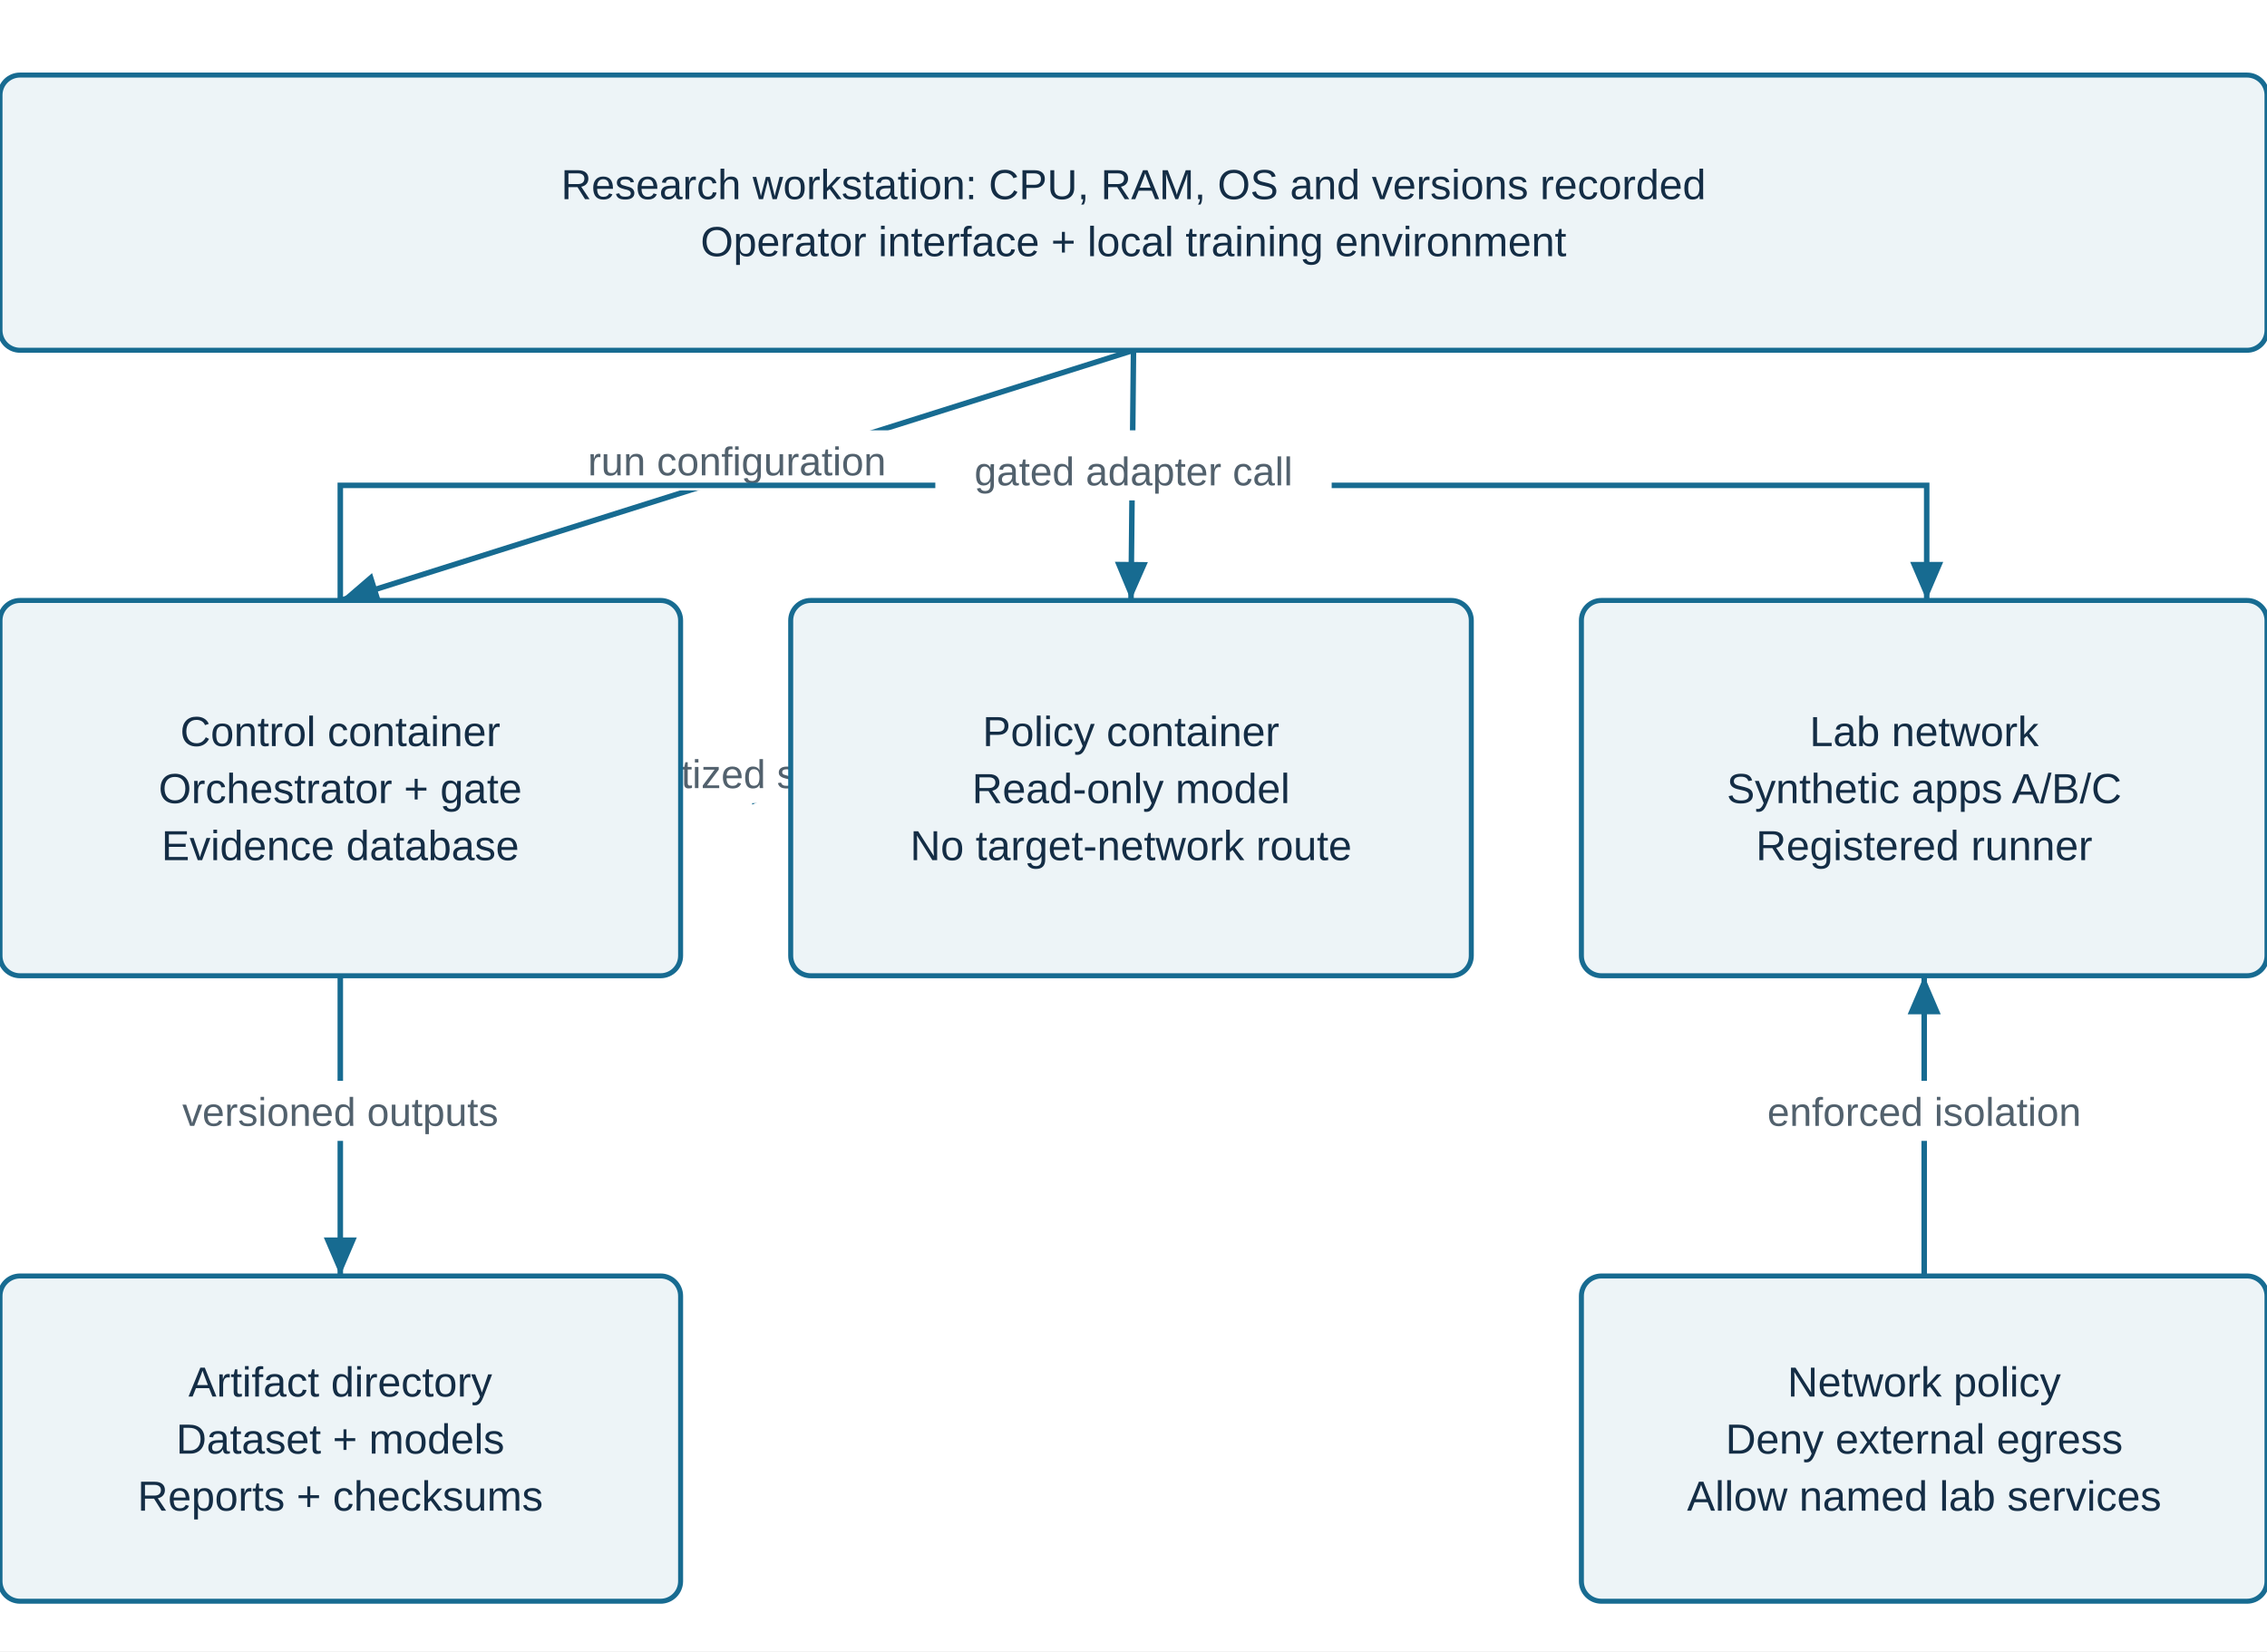
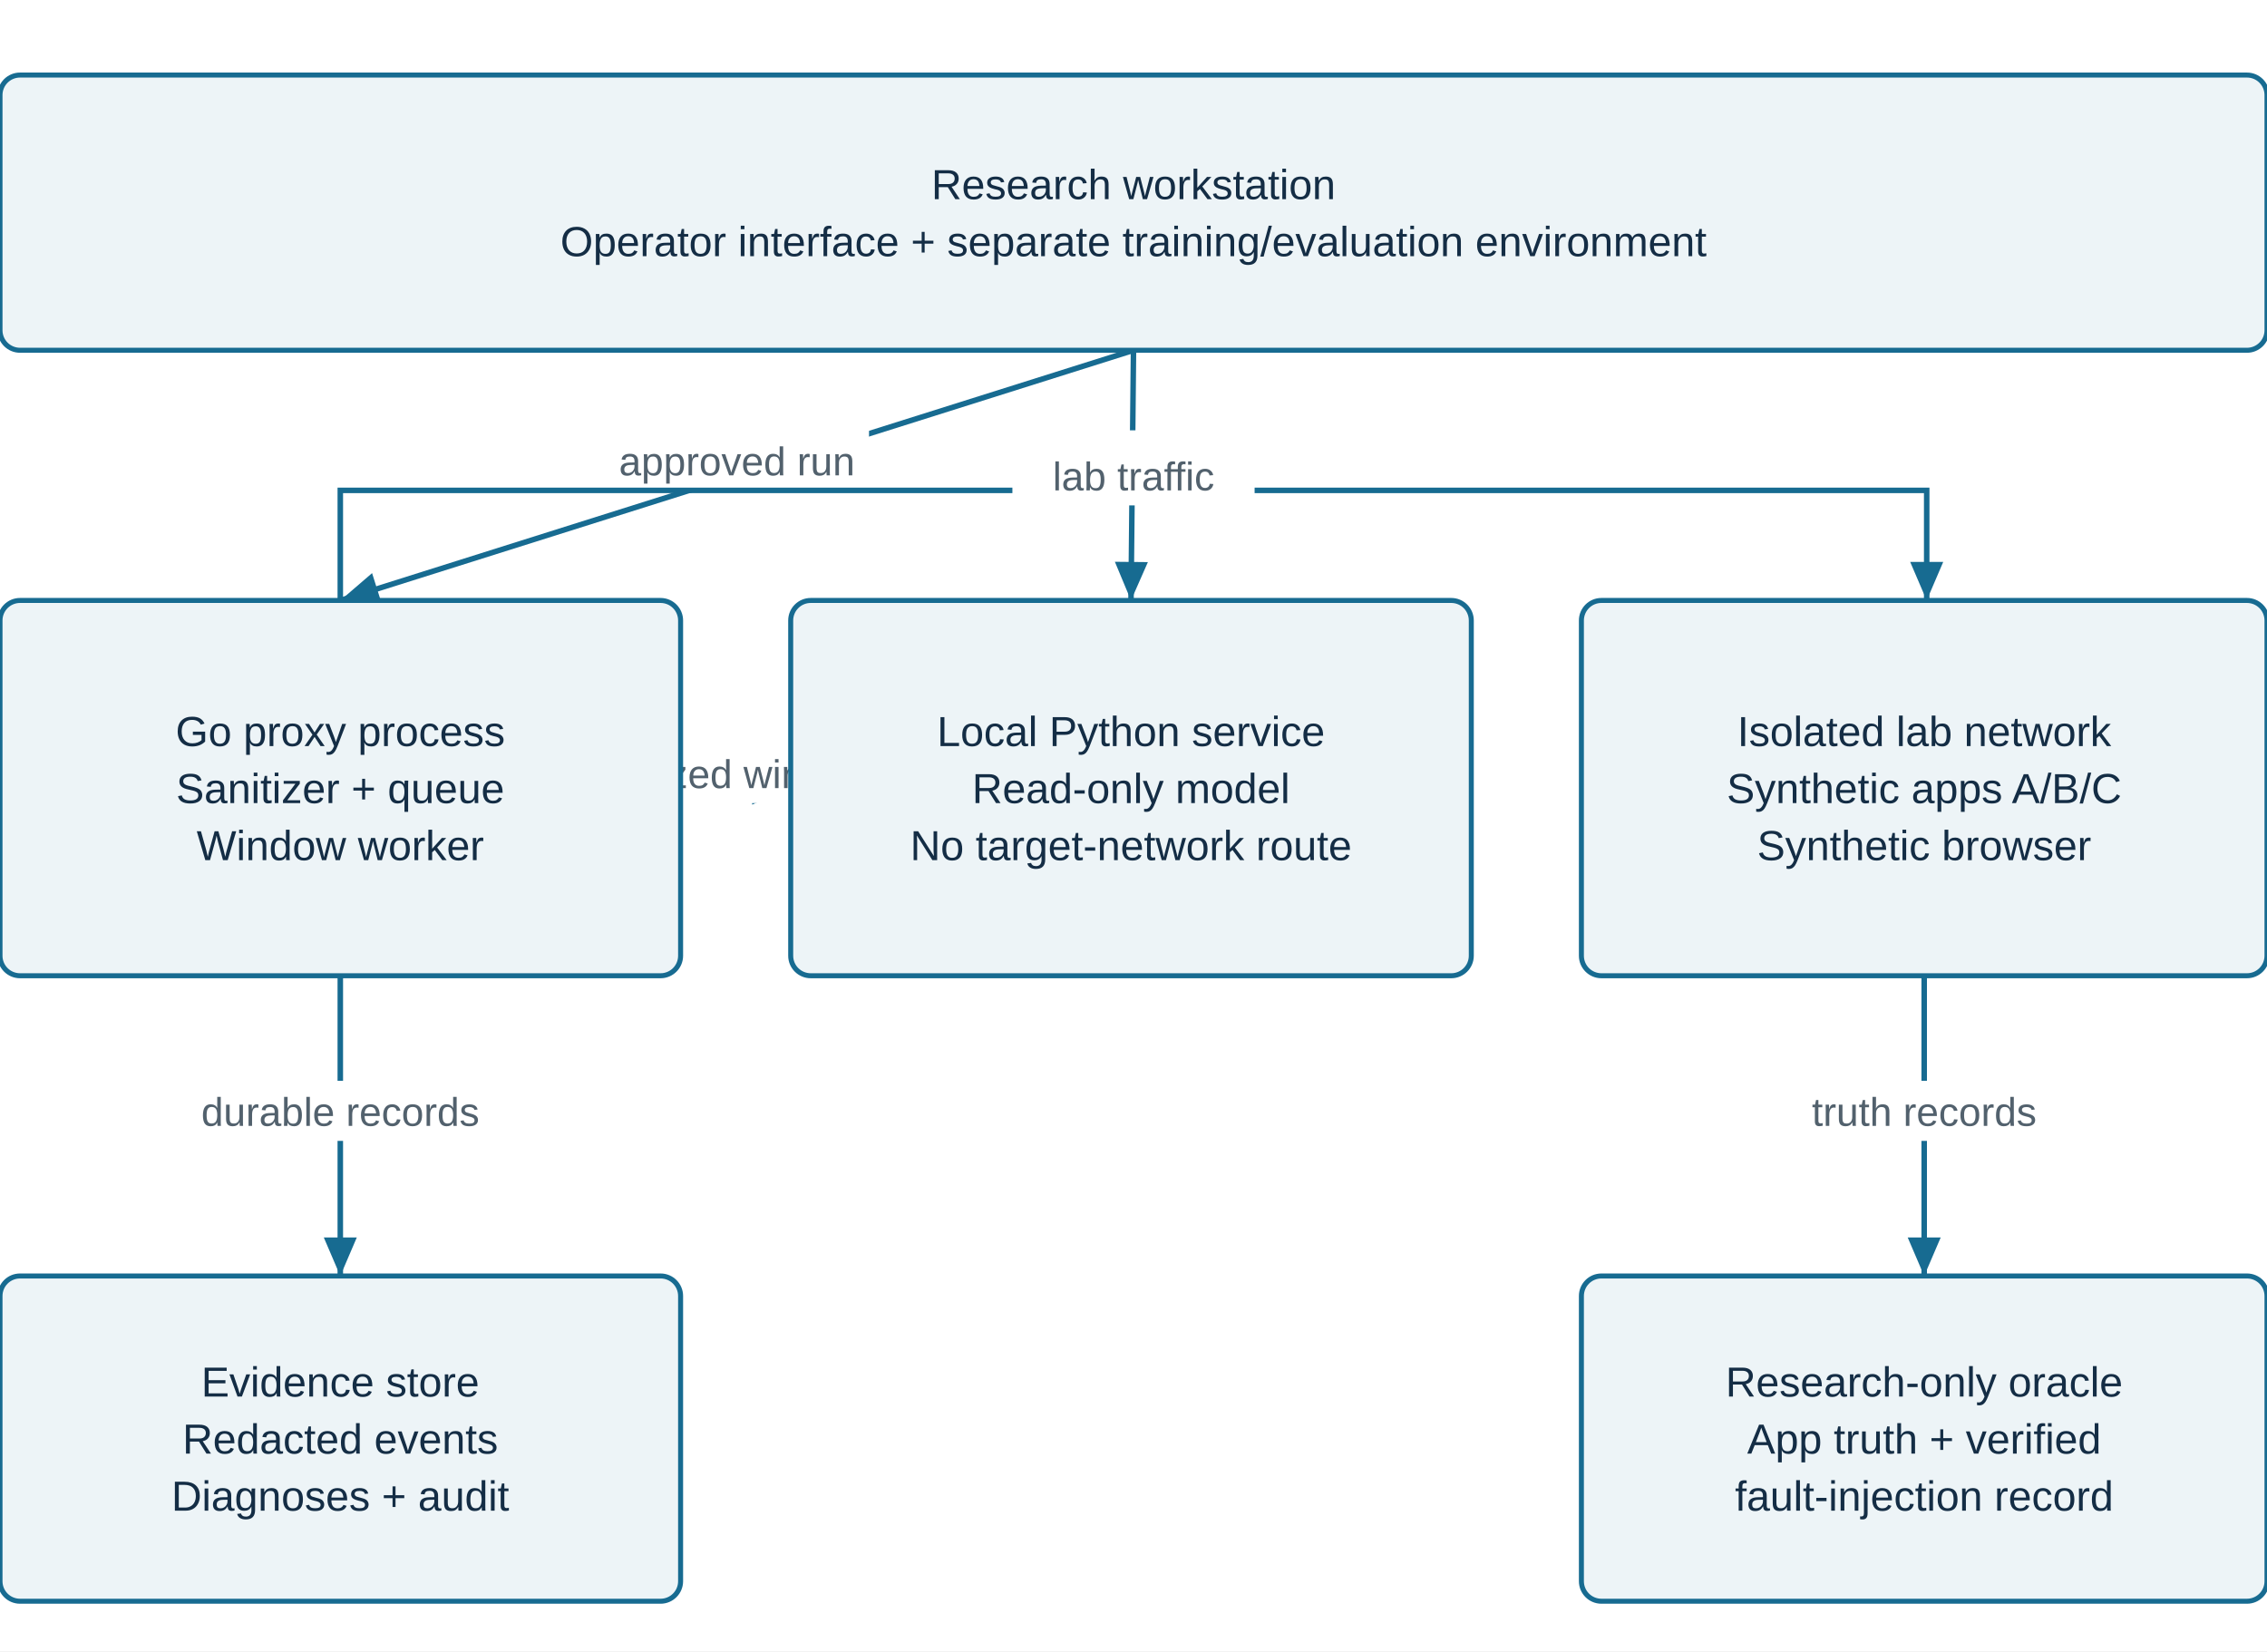
<svg xmlns="http://www.w3.org/2000/svg" width="453" height="330" viewBox="0 0 453 330">
  <rect width="100%" height="100%" fill="white" />
  <defs>
    <marker id="arrow" markerWidth="8" markerHeight="8" refX="7" refY="3" orient="auto">
      <path d="M0,0 L0,6 L7,3 z" fill="#176B91" />
    </marker>
  </defs>
  <polyline points="226.5,70 68.0,120" fill="none" stroke="#176B91" stroke-width="1.1" marker-end="url(#arrow)" />
-   <rect x="109.85" y="86.0" width="74.8" height="12" fill="white" />
-   <text x="147.25" y="95.0" text-anchor="middle" font-family="Arial" font-size="8" fill="#52616D">run configuration</text>
+   <rect x="120.85" y="86.0" width="52.8" height="12" fill="white" />
+   <text x="147.25" y="95.0" text-anchor="middle" font-family="Arial" font-size="8" fill="#52616D">approved run</text>
  <polyline points="226.5,70 226.0,120" fill="none" stroke="#176B91" stroke-width="1.1" marker-end="url(#arrow)" />
-   <rect x="193.25" y="86.0" width="66.0" height="12" fill="white" />
-   <text x="226.25" y="95.0" text-anchor="middle" font-family="Arial" font-size="8" fill="#52616D">model promotion</text>
+   <rect x="199.85" y="86.0" width="52.8" height="12" fill="white" />
+   <text x="226.25" y="95.0" text-anchor="middle" font-family="Arial" font-size="8" fill="#52616D">pinned model</text>
  <polyline points="136,157.5 158,157.5" fill="none" stroke="#176B91" stroke-width="1.1" marker-end="url(#arrow)" />
-   <rect x="114.0" y="148.5" width="66.0" height="12" fill="white" />
-   <text x="147.0" y="157.5" text-anchor="middle" font-family="Arial" font-size="8" fill="#52616D">sanitized state</text>
-   <polyline points="68,120 68,97 385,97 385,120" fill="none" stroke="#176B91" stroke-width="1.1" marker-end="url(#arrow)" />
-   <rect x="186.9" y="88.0" width="79.2" height="12" fill="white" />
-   <text x="226.5" y="97.0" text-anchor="middle" font-family="Arial" font-size="8" fill="#52616D">gated adapter call</text>
+   <rect x="109.6" y="148.5" width="74.8" height="12" fill="white" />
+   <text x="147.0" y="157.5" text-anchor="middle" font-family="Arial" font-size="8" fill="#52616D">sanitized windows</text>
+   <polyline points="68,120 68,98 385,98 385,120" fill="none" stroke="#176B91" stroke-width="1.1" marker-end="url(#arrow)" />
+   <rect x="202.3" y="89.0" width="48.4" height="12" fill="white" />
+   <text x="226.5" y="98.0" text-anchor="middle" font-family="Arial" font-size="8" fill="#52616D">lab traffic</text>
  <polyline points="68.0,195 68.0,255" fill="none" stroke="#176B91" stroke-width="1.1" marker-end="url(#arrow)" />
-   <rect x="30.6" y="216.0" width="74.8" height="12" fill="white" />
-   <text x="68.0" y="225.0" text-anchor="middle" font-family="Arial" font-size="8" fill="#52616D">versioned outputs</text>
-   <polyline points="384.5,255 384.5,195" fill="none" stroke="#176B91" stroke-width="1.1" marker-end="url(#arrow)" />
-   <rect x="344.9" y="216.0" width="79.2" height="12" fill="white" />
-   <text x="384.5" y="225.0" text-anchor="middle" font-family="Arial" font-size="8" fill="#52616D">enforced isolation</text>
+   <rect x="35.0" y="216.0" width="66.0" height="12" fill="white" />
+   <text x="68.0" y="225.0" text-anchor="middle" font-family="Arial" font-size="8" fill="#52616D">durable records</text>
+   <polyline points="384.5,195 384.5,255" fill="none" stroke="#176B91" stroke-width="1.1" marker-end="url(#arrow)" />
+   <rect x="355.9" y="216.0" width="57.2" height="12" fill="white" />
+   <text x="384.5" y="225.0" text-anchor="middle" font-family="Arial" font-size="8" fill="#52616D">truth records</text>
  <rect x="0" y="15" width="453" height="55" rx="4" fill="#EDF4F7" stroke="#176B91" />
-   <text x="226.5" y="39.8" text-anchor="middle" font-family="Arial" font-size="8.4" fill="#142D45">Research workstation: CPU, RAM, OS and versions recorded</text>
-   <text x="226.5" y="51.2" text-anchor="middle" font-family="Arial" font-size="8.4" fill="#142D45">Operator interface + local training environment</text>
+   <text x="226.5" y="39.8" text-anchor="middle" font-family="Arial" font-size="8.4" fill="#142D45">Research workstation</text>
+   <text x="226.5" y="51.2" text-anchor="middle" font-family="Arial" font-size="8.4" fill="#142D45">Operator interface + separate training/evaluation environment</text>
  <rect x="0" y="120" width="136" height="75" rx="4" fill="#EDF4F7" stroke="#176B91" />
-   <text x="68.0" y="149.1" text-anchor="middle" font-family="Arial" font-size="8.4" fill="#142D45">Control container</text>
-   <text x="68.0" y="160.5" text-anchor="middle" font-family="Arial" font-size="8.4" fill="#142D45">Orchestrator + gate</text>
-   <text x="68.0" y="171.9" text-anchor="middle" font-family="Arial" font-size="8.4" fill="#142D45">Evidence database</text>
+   <text x="68.0" y="149.1" text-anchor="middle" font-family="Arial" font-size="8.4" fill="#142D45">Go proxy process</text>
+   <text x="68.0" y="160.5" text-anchor="middle" font-family="Arial" font-size="8.4" fill="#142D45">Sanitizer + queue</text>
+   <text x="68.0" y="171.9" text-anchor="middle" font-family="Arial" font-size="8.4" fill="#142D45">Window worker</text>
  <rect x="158" y="120" width="136" height="75" rx="4" fill="#EDF4F7" stroke="#176B91" />
-   <text x="226.0" y="149.1" text-anchor="middle" font-family="Arial" font-size="8.4" fill="#142D45">Policy container</text>
+   <text x="226.0" y="149.1" text-anchor="middle" font-family="Arial" font-size="8.4" fill="#142D45">Local Python service</text>
  <text x="226.0" y="160.5" text-anchor="middle" font-family="Arial" font-size="8.4" fill="#142D45">Read-only model</text>
  <text x="226.0" y="171.9" text-anchor="middle" font-family="Arial" font-size="8.4" fill="#142D45">No target-network route</text>
  <rect x="316" y="120" width="137" height="75" rx="4" fill="#EDF4F7" stroke="#176B91" />
-   <text x="384.5" y="149.1" text-anchor="middle" font-family="Arial" font-size="8.4" fill="#142D45">Lab network</text>
+   <text x="384.5" y="149.1" text-anchor="middle" font-family="Arial" font-size="8.4" fill="#142D45">Isolated lab network</text>
  <text x="384.5" y="160.5" text-anchor="middle" font-family="Arial" font-size="8.4" fill="#142D45">Synthetic apps A/B/C</text>
-   <text x="384.5" y="171.9" text-anchor="middle" font-family="Arial" font-size="8.4" fill="#142D45">Registered runner</text>
+   <text x="384.5" y="171.9" text-anchor="middle" font-family="Arial" font-size="8.4" fill="#142D45">Synthetic browser</text>
  <rect x="0" y="255" width="136" height="65" rx="4" fill="#EDF4F7" stroke="#176B91" />
-   <text x="68.0" y="279.1" text-anchor="middle" font-family="Arial" font-size="8.4" fill="#142D45">Artifact directory</text>
-   <text x="68.0" y="290.5" text-anchor="middle" font-family="Arial" font-size="8.4" fill="#142D45">Dataset + models</text>
-   <text x="68.0" y="301.9" text-anchor="middle" font-family="Arial" font-size="8.4" fill="#142D45">Reports + checksums</text>
+   <text x="68.0" y="279.1" text-anchor="middle" font-family="Arial" font-size="8.4" fill="#142D45">Evidence store</text>
+   <text x="68.0" y="290.5" text-anchor="middle" font-family="Arial" font-size="8.4" fill="#142D45">Redacted events</text>
+   <text x="68.0" y="301.9" text-anchor="middle" font-family="Arial" font-size="8.4" fill="#142D45">Diagnoses + audit</text>
  <rect x="316" y="255" width="137" height="65" rx="4" fill="#EDF4F7" stroke="#176B91" />
-   <text x="384.5" y="279.1" text-anchor="middle" font-family="Arial" font-size="8.4" fill="#142D45">Network policy</text>
-   <text x="384.5" y="290.5" text-anchor="middle" font-family="Arial" font-size="8.4" fill="#142D45">Deny external egress</text>
-   <text x="384.5" y="301.9" text-anchor="middle" font-family="Arial" font-size="8.4" fill="#142D45">Allow named lab services</text>
+   <text x="384.5" y="279.1" text-anchor="middle" font-family="Arial" font-size="8.4" fill="#142D45">Research-only oracle</text>
+   <text x="384.5" y="290.5" text-anchor="middle" font-family="Arial" font-size="8.4" fill="#142D45">App truth + verified</text>
+   <text x="384.5" y="301.9" text-anchor="middle" font-family="Arial" font-size="8.4" fill="#142D45">fault-injection record</text>
</svg>
